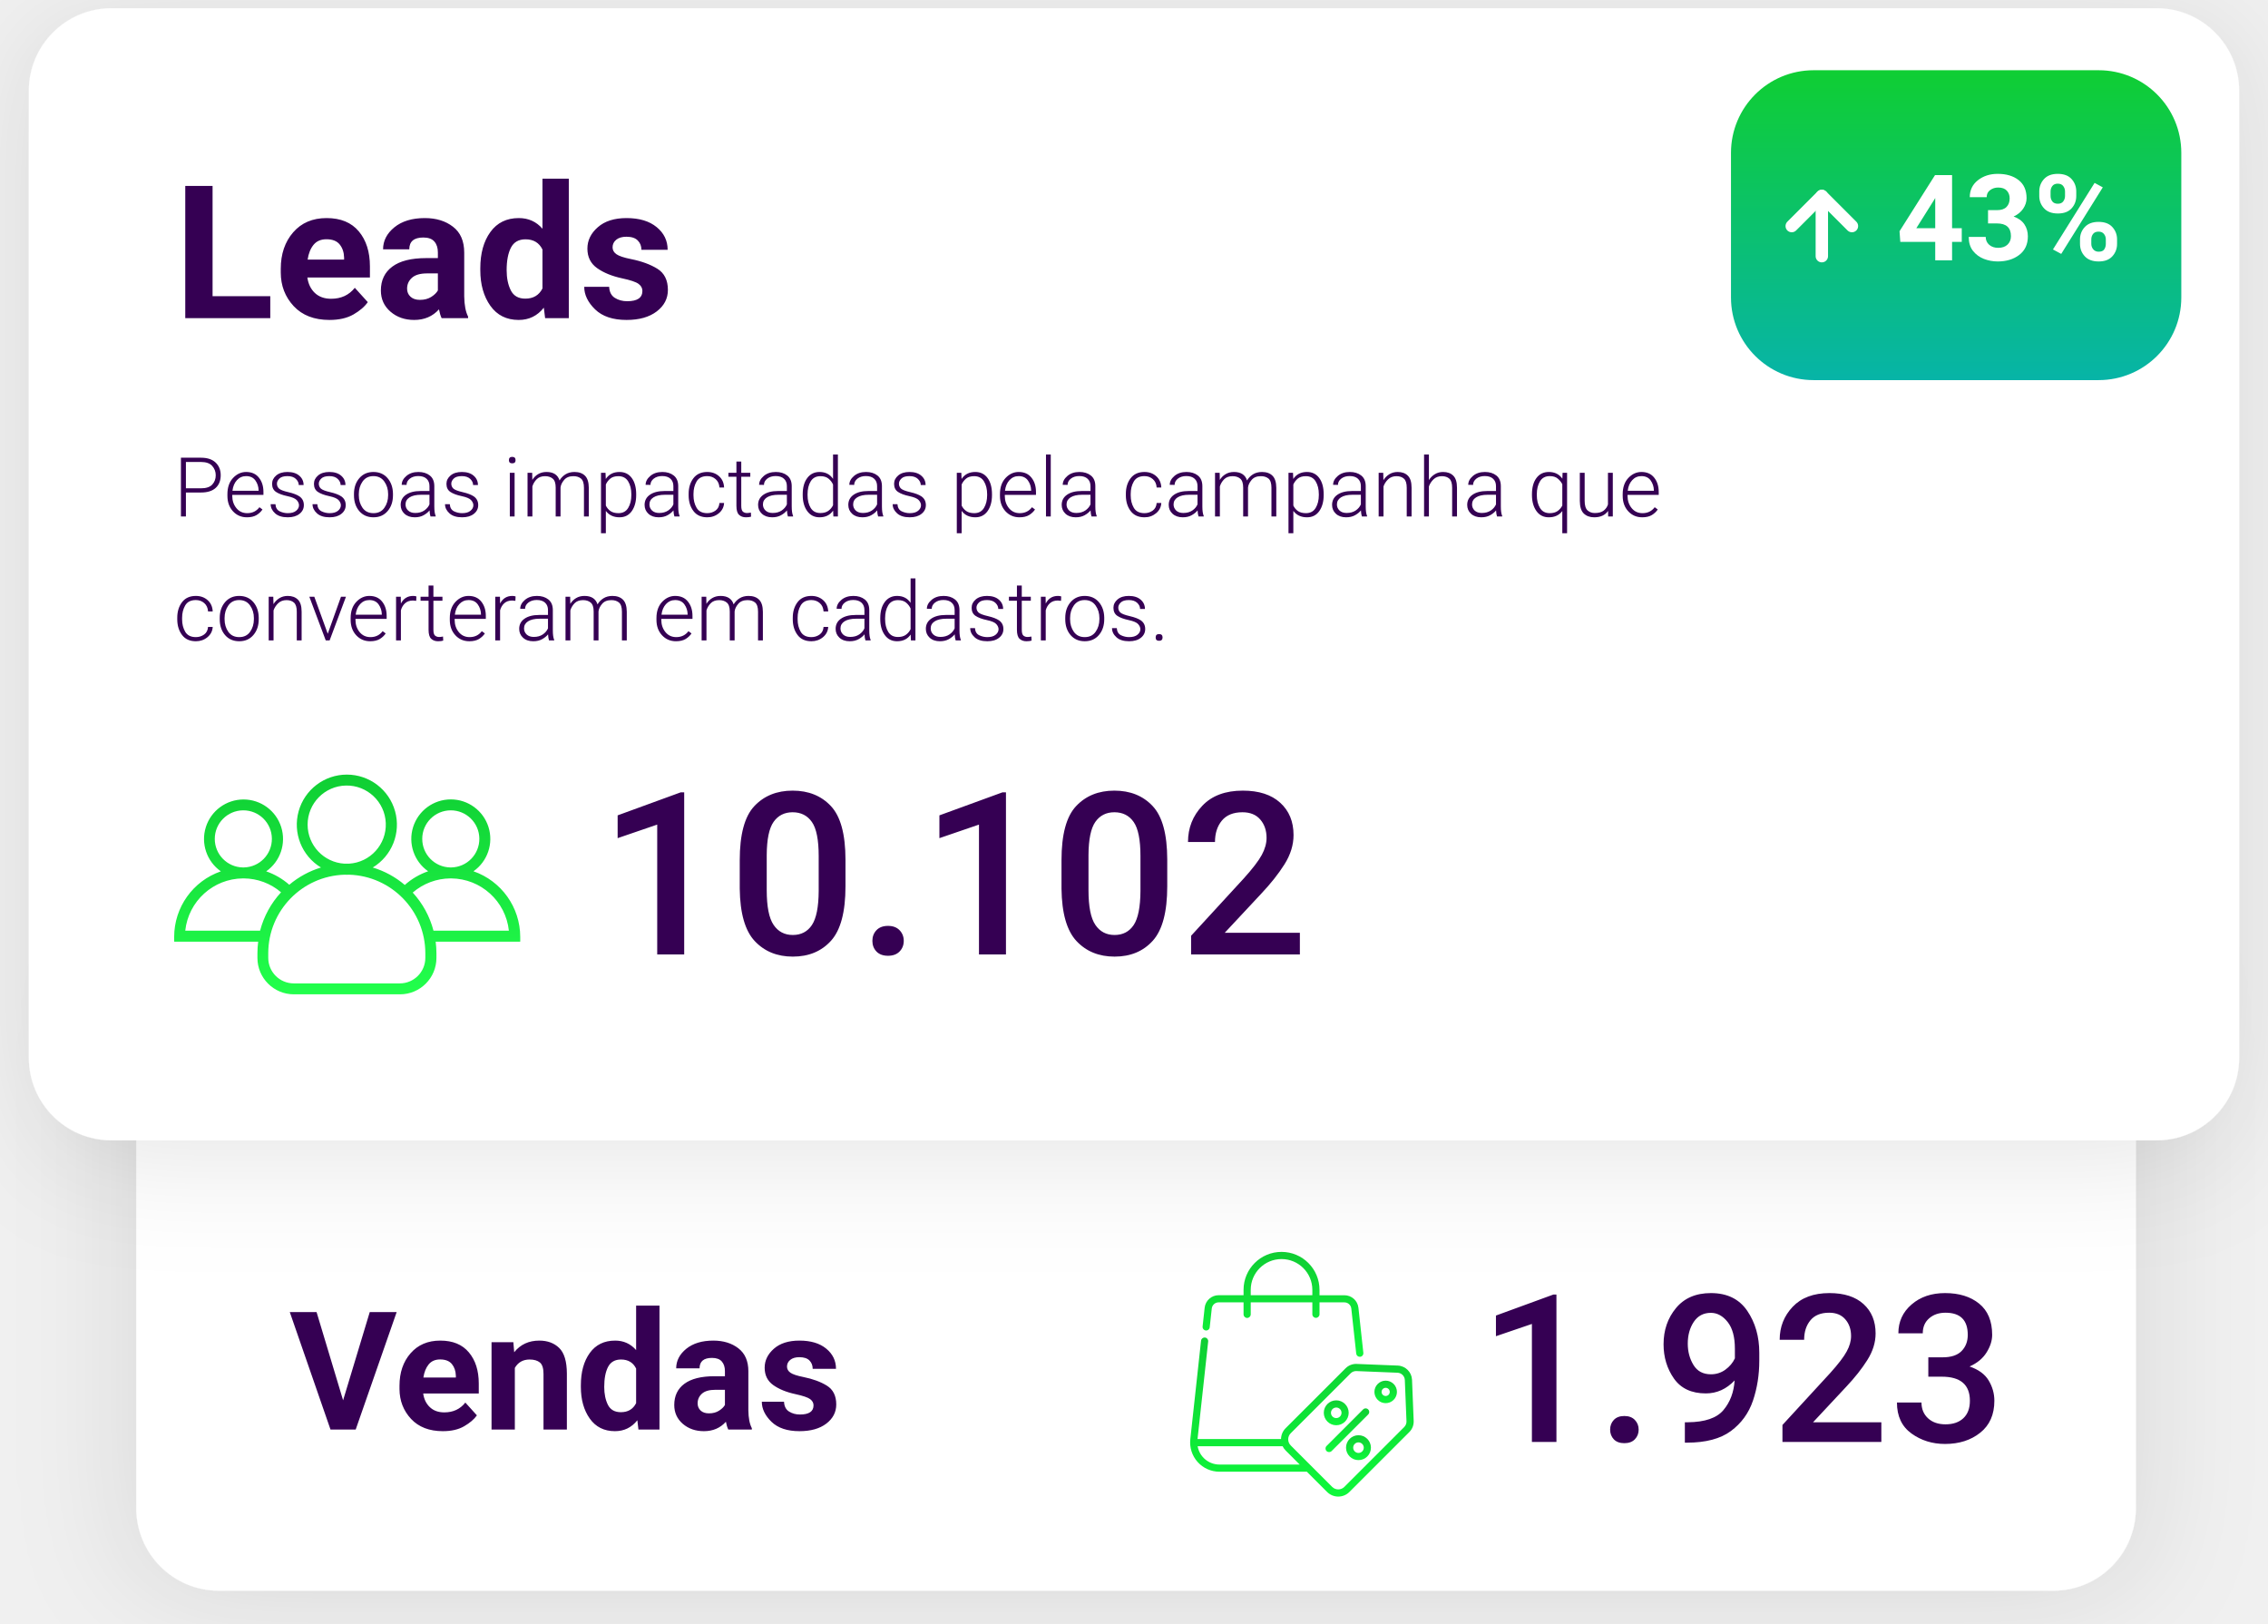
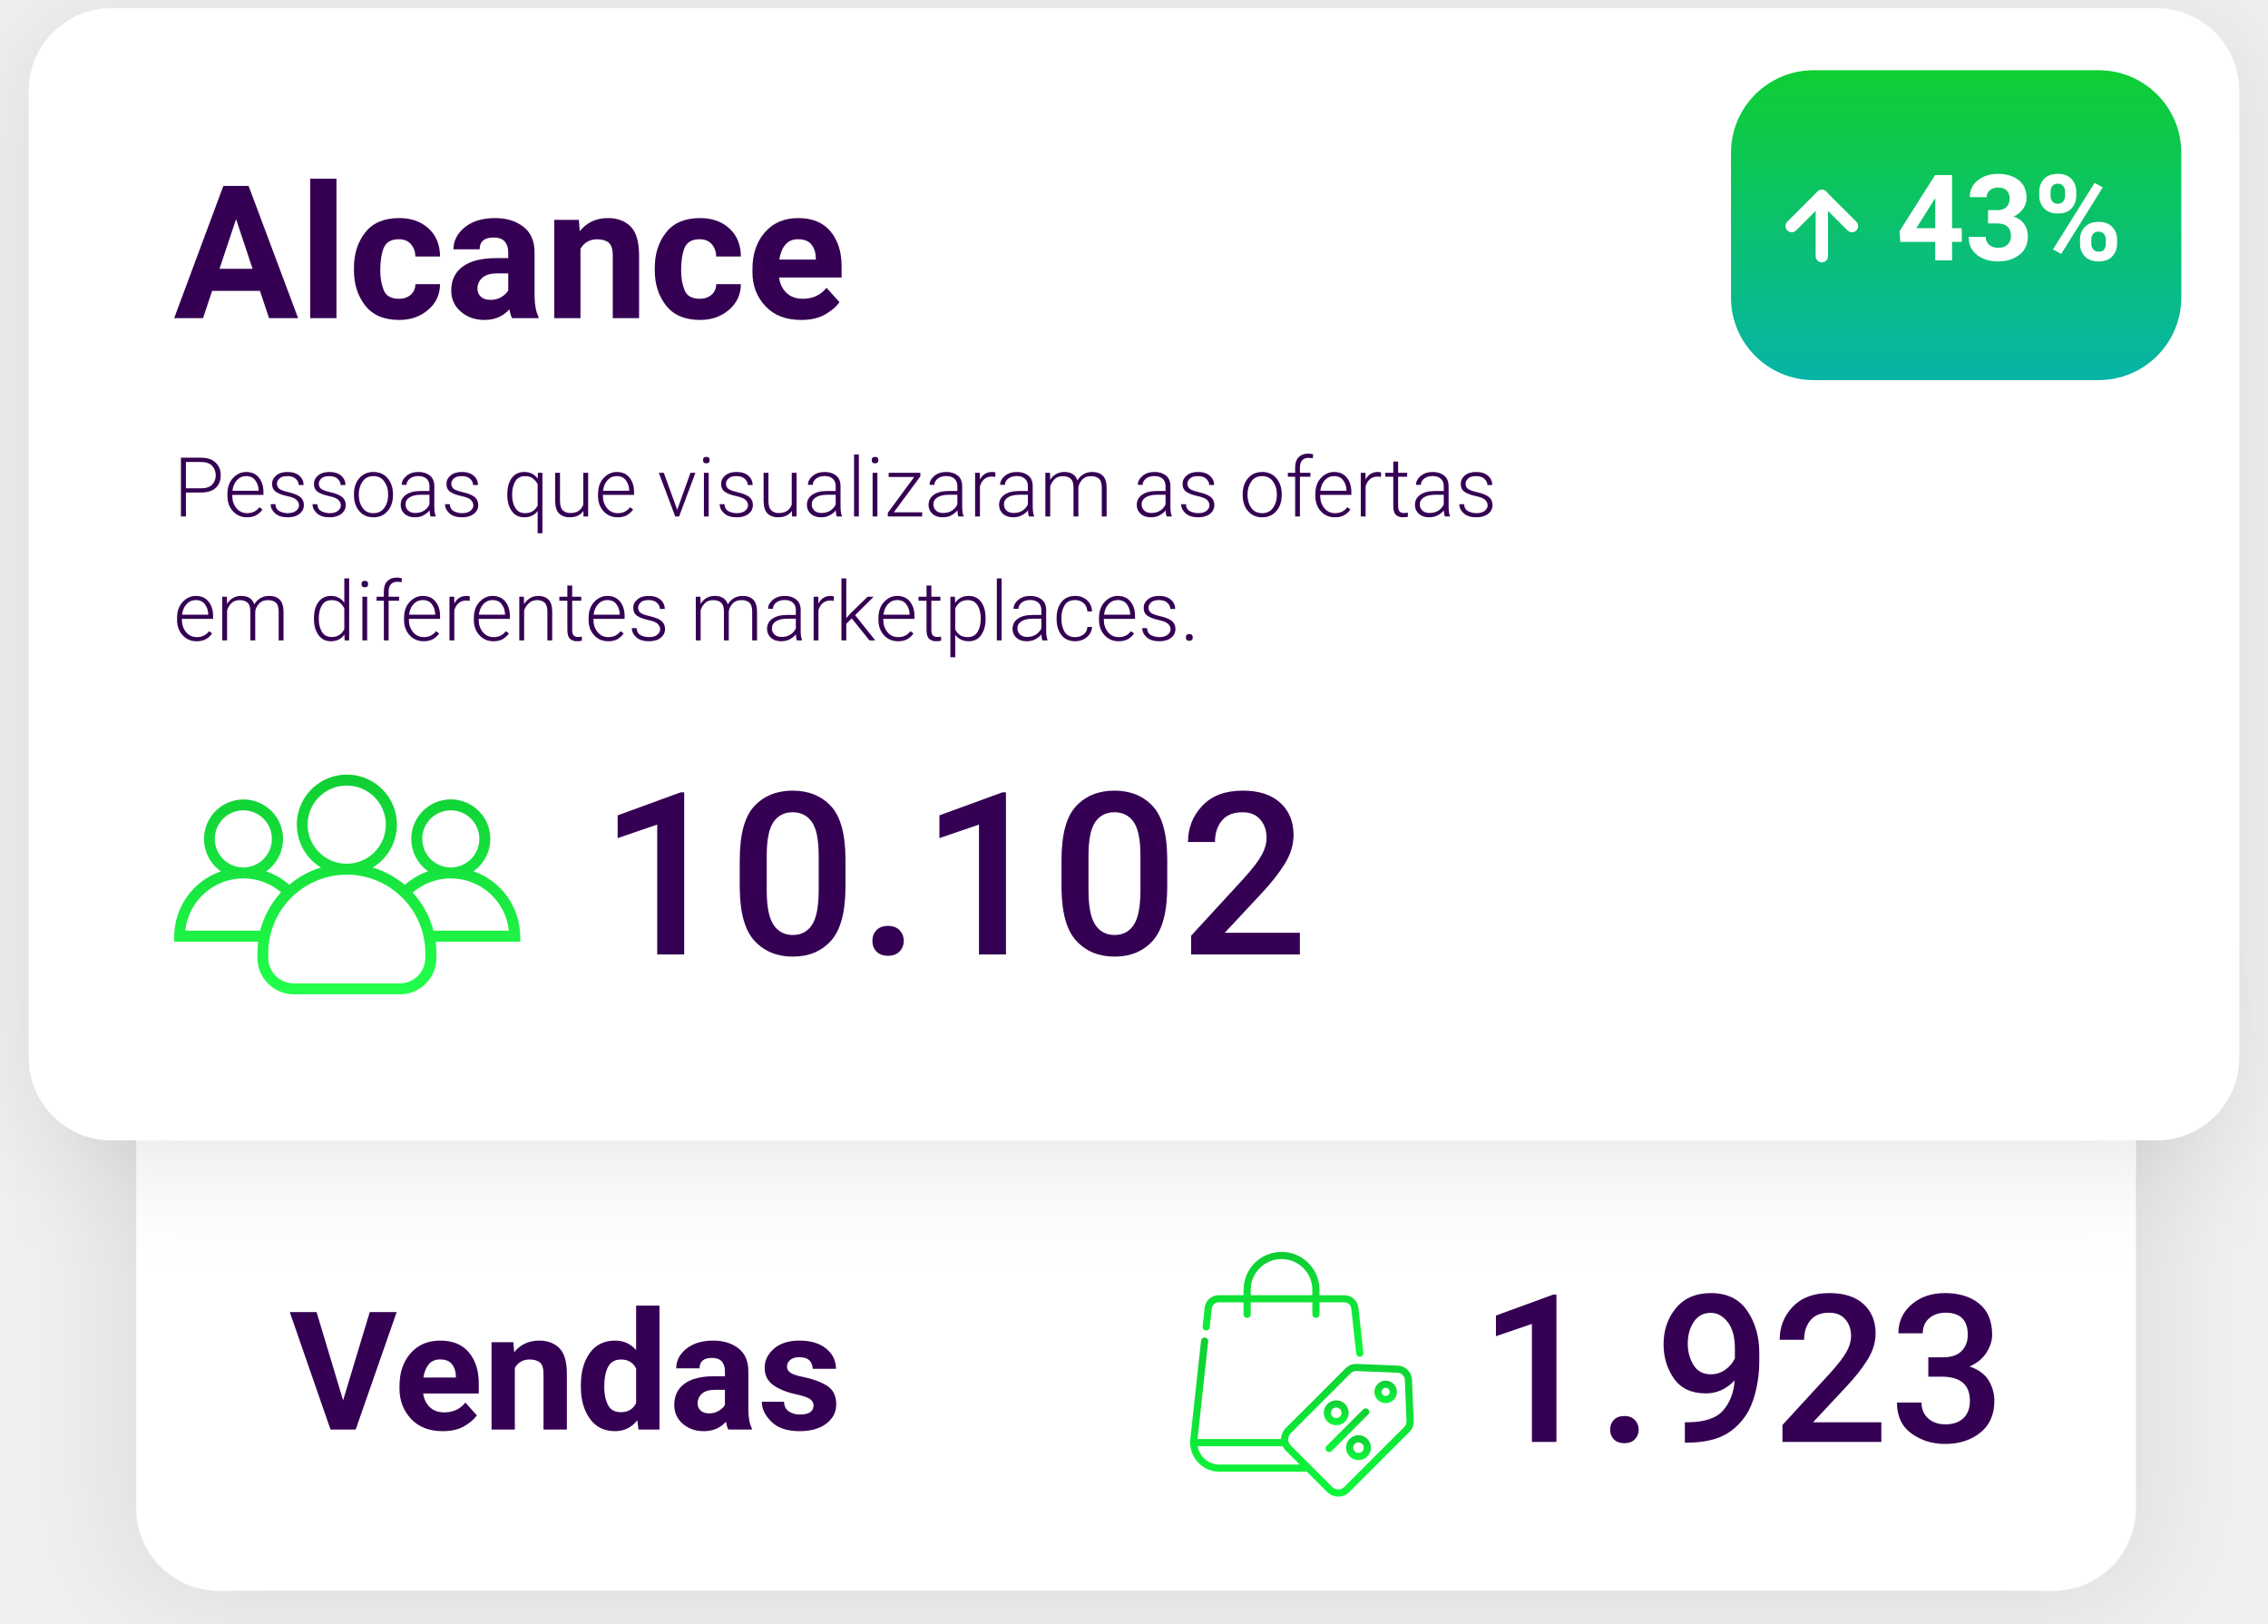
<svg xmlns="http://www.w3.org/2000/svg" width="535" height="383" viewBox="40 40 545 393">
  <defs>
    <filter id="Retângulo_5364" x="26" y="217" width="574" height="256" filterUnits="userSpaceOnUse">
      <feOffset dy="3" input="SourceAlpha" />
      <feGaussianBlur stdDeviation="15" result="blur" />
      <feFlood flood-opacity="0.11" />
      <feComposite operator="in" in2="blur" />
      <feComposite in="SourceGraphic" />
    </filter>
    <linearGradient id="linear-gradient" x1="0.5" x2="0.5" y2="1" gradientUnits="objectBoundingBox">
      <stop offset="0" stop-color="#0fce33" />
      <stop offset="1" stop-color="#0ef83b" />
    </linearGradient>
    <filter id="Retângulo_5362" x="0" y="0" width="625" height="364" filterUnits="userSpaceOnUse">
      <feOffset dy="3" input="SourceAlpha" />
      <feGaussianBlur stdDeviation="15" result="blur-2" />
      <feFlood flood-opacity="0.11" />
      <feComposite operator="in" in2="blur-2" />
      <feComposite in="SourceGraphic" />
    </filter>
    <linearGradient id="linear-gradient-7" x1="0.5" x2="0.5" y2="1" gradientUnits="objectBoundingBox">
      <stop offset="0" stop-color="#0fce33" />
      <stop offset="1" stop-color="#07b4a7" />
    </linearGradient>
    <linearGradient id="linear-gradient-8" x1="0.5" x2="0.5" y2="1" gradientUnits="objectBoundingBox">
      <stop offset="0" stop-color="#0fce33" />
      <stop offset="1" stop-color="#22ff4c" />
    </linearGradient>
  </defs>
  <g id="Grupo_2098" data-name="Grupo 2098" transform="translate(-1160 -313)">
    <g transform="matrix(1, 0, 0, 1, 1160, 313)" filter="url(#Retângulo_5364)">
      <rect id="Retângulo_5364-2" data-name="Retângulo 5364" width="484" height="166" rx="20" transform="translate(71 259)" fill="#fff" />
    </g>
    <text id="Vendas" transform="translate(1268 699)" fill="#350053" font-size="40" font-family="'Segoe UI', Roboto, Oxygen,     Ubuntu, Cantarell, Fira Sans, Droid Sans, 'Open Sans', 'Helvetica Neue', sans-serif" font-weight="700">
      <tspan x="0" y="0">Vendas</tspan>
    </text>
    <text id="_1.923" data-name="1.923" transform="translate(1556 702)" fill="#350053" font-size="50" font-family="'Segoe UI', Roboto, Oxygen,     Ubuntu, Cantarell, Fira Sans, Droid Sans, 'Open Sans', 'Helvetica Neue', sans-serif" font-weight="500">
      <tspan x="0" y="0">1.923</tspan>
    </text>
    <g id="Grupo_2097" data-name="Grupo 2097" transform="translate(1486.087 656)">
      <path id="Caminho_3535" data-name="Caminho 3535" d="M26.826,19.017a.867.867,0,0,0,.956-.769l.495-4.537a1.675,1.675,0,0,1,1.668-1.5h6.027v2.908a.867.867,0,1,0,1.735,0V12.217H52.622v2.908a.868.868,0,0,0,1.735,0V12.217h6.027a1.675,1.675,0,0,1,1.668,1.5l1.19,10.9a.867.867,0,0,0,.861.773c.031,0,.063,0,.095,0a.867.867,0,0,0,.769-.956l-1.19-10.9a3.408,3.408,0,0,0-3.392-3.042H54.356V9.192a9.192,9.192,0,0,0-18.385,0v1.289H29.945a3.408,3.408,0,0,0-3.392,3.042l-.495,4.537A.867.867,0,0,0,26.826,19.017ZM37.707,9.192a7.457,7.457,0,0,1,14.915,0v1.289H37.707Zm0,0" transform="translate(-23.04)" fill="url(#linear-gradient)" />
      <path id="Caminho_3536" data-name="Caminho 3536" d="M386.483,270.253a2.724,2.724,0,1,0,3.853,0A2.728,2.728,0,0,0,386.483,270.253Zm2.626,2.626a.99.99,0,1,1,0-1.4A.991.991,0,0,1,389.109,272.879Zm0,0" transform="translate(-341.078 -238.291)" fill="url(#linear-gradient)" />
      <path id="Caminho_3537" data-name="Caminho 3537" d="M54.109,199.359l-.4-9.969a3.6,3.6,0,0,0-3.431-3.431l-9.97-.4a3.587,3.587,0,0,0-2.676,1.045L23.12,201.109A3.808,3.808,0,0,0,22,203.742H1.792l2.576-23.615a.867.867,0,1,0-1.725-.188l-2.6,23.848a7.092,7.092,0,0,0,7.05,7.861H28.255l4.9,4.9a3.824,3.824,0,0,0,5.4,0l14.509-14.509A3.587,3.587,0,0,0,54.109,199.359ZM7.092,209.912a5.356,5.356,0,0,1-5.277-4.436H22.383a3.8,3.8,0,0,0,.736,1.035l3.4,3.4Zm44.745-9.1L37.328,215.317a2.088,2.088,0,0,1-2.949,0L24.346,205.285a2.088,2.088,0,0,1,0-2.949l14.51-14.509a1.849,1.849,0,0,1,1.3-.54h.074l9.969.4a1.854,1.854,0,0,1,1.768,1.767l.4,9.969A1.849,1.849,0,0,1,51.837,200.808Zm0,0" transform="translate(0 -158.443)" fill="url(#linear-gradient)" />
      <path id="Caminho_3538" data-name="Caminho 3538" d="M282.724,316.688a3.014,3.014,0,1,0-3.014-3.013A3.018,3.018,0,0,0,282.724,316.688Zm0-4.292a1.279,1.279,0,1,1-1.279,1.279A1.28,1.28,0,0,1,282.724,312.4Zm0,0" transform="translate(-247.359 -274.729)" fill="url(#linear-gradient)" />
      <path id="Caminho_3539" data-name="Caminho 3539" d="M329.26,383.625a3.014,3.014,0,1,0,3.014,3.014A3.017,3.017,0,0,0,329.26,383.625Zm0,4.292a1.279,1.279,0,1,1,1.279-1.279A1.28,1.28,0,0,1,329.26,387.917Zm0,0" transform="translate(-288.512 -339.255)" fill="url(#linear-gradient)" />
      <path id="Caminho_3540" data-name="Caminho 3540" d="M293.619,327.709a.867.867,0,0,0-1.227,0l-8.847,8.847a.867.867,0,1,0,1.227,1.227l8.847-8.847A.867.867,0,0,0,293.619,327.709Zm0,0" transform="translate(-250.525 -289.581)" fill="url(#linear-gradient)" />
    </g>
    <g id="Grupo_2094" data-name="Grupo 2094" transform="translate(1205 355)">
      <g transform="matrix(1, 0, 0, 1, -45, -42)" filter="url(#Retângulo_5362)">
        <rect id="Retângulo_5362-2" data-name="Retângulo 5362" width="535" height="274" rx="20" transform="translate(45 42)" fill="#fff" />
      </g>
      <rect id="Retângulo_5363" data-name="Retângulo 5363" width="109" height="75" rx="20" transform="translate(412 15)" fill="url(#linear-gradient-7)" />
      <text id="_43_" data-name="43%" transform="translate(452 61)" fill="#fff" font-size="29" font-family="'Segoe UI', Roboto, Oxygen,     Ubuntu, Cantarell, Fira Sans, Droid Sans, 'Open Sans', 'Helvetica Neue', sans-serif" font-weight="700">
        <tspan x="0" y="0">43%</tspan>
      </text>
      <g id="Icon_feather-arrow-up" data-name="Icon feather-arrow-up" transform="translate(426.704 45.431)">
        <path id="Caminho_3532" data-name="Caminho 3532" d="M18,22.071V7.5" transform="translate(-10.714 -7.5)" fill="none" stroke="#fff" stroke-linecap="round" stroke-linejoin="round" stroke-width="3" />
        <path id="Caminho_3533" data-name="Caminho 3533" d="M7.5,14.786,14.786,7.5l7.286,7.286" transform="translate(-7.5 -7.5)" fill="none" stroke="#fff" stroke-linecap="round" stroke-linejoin="round" stroke-width="3" />
      </g>
      <text id="Leads" transform="translate(35 75)" fill="#350053" font-size="45" font-family="'Segoe UI', Roboto, Oxygen,     Ubuntu, Cantarell, Fira Sans, Droid Sans, 'Open Sans', 'Helvetica Neue', sans-serif" font-weight="700">
-         <tspan x="0" y="0">Leads</tspan>
+         <tspan x="0" y="0">Alcance</tspan>
      </text>
      <text id="_10.102" data-name="10.102" transform="translate(138 229)" fill="#350053" font-size="55" font-family="'Segoe UI', Roboto, Oxygen,     Ubuntu, Cantarell, Fira Sans, Droid Sans, 'Open Sans', 'Helvetica Neue', sans-serif" font-weight="500">
        <tspan x="0" y="0">10.102</tspan>
      </text>
      <text id="Pessoas_impactadas_pela_campanha_que_converteram_em_cadastros." data-name="Pessoas impactadas pela campanha que  converteram em cadastros." transform="translate(35 105)" fill="#350053" font-size="20" font-family="'Segoe UI', Roboto, Oxygen,     Ubuntu, Cantarell, Fira Sans, Droid Sans, 'Open Sans', 'Helvetica Neue', sans-serif" font-weight="300">
-         <tspan x="0" y="18">Pessoas impactadas pela campanha que </tspan>
-         <tspan x="0" y="48">converteram em cadastros.</tspan>
+         <tspan x="0" y="18">Pessoas que visualizaram as ofertas </tspan>
+         <tspan x="0" y="48">em diferentes marketplaces.</tspan>
      </text>
      <g id="group" transform="translate(35.173 185.474)">
        <g id="Grupo_2092" data-name="Grupo 2092" transform="translate(0 0)">
          <path id="Caminho_3534" data-name="Caminho 3534" d="M72.446,115.653a9.563,9.563,0,1,0-10.972,0,16.57,16.57,0,0,0-5.652,3.315,21.441,21.441,0,0,0-7.757-4.226,12.116,12.116,0,1,0-12.53,0,21.62,21.62,0,0,0-7.674,4.177,16.7,16.7,0,0,0-5.586-3.249,9.563,9.563,0,1,0-10.972,0A16.787,16.787,0,0,0,0,131.531v1.094a.071.071,0,0,0,.066.066h20.27a22.292,22.292,0,0,0-.182,2.8v1.127a8.814,8.814,0,0,0,8.818,8.818h25.69a8.814,8.814,0,0,0,8.818-8.818v-1.127a22.29,22.29,0,0,0-.182-2.8H83.7a.071.071,0,0,0,.066-.066v-1.094A16.851,16.851,0,0,0,72.446,115.653Zm-12.4-7.84a6.911,6.911,0,1,1,7.044,6.911h-.265A6.9,6.9,0,0,1,60.049,107.813ZM32.3,104.366a9.464,9.464,0,1,1,10.011,9.447H41.22A9.478,9.478,0,0,1,32.3,104.366ZM9.829,107.813a6.911,6.911,0,1,1,7.044,6.911h-.265A6.912,6.912,0,0,1,9.829,107.813ZM20.8,130.023H2.685a14.162,14.162,0,0,1,13.956-12.646h.2a14.014,14.014,0,0,1,9.033,3.365A21.762,21.762,0,0,0,20.8,130.023Zm39.994,6.6a6.175,6.175,0,0,1-6.166,6.166H28.939a6.175,6.175,0,0,1-6.166-6.166v-1.127A19.039,19.039,0,0,1,41.22,116.482c.182.017.381.017.564.017s.381,0,.564-.017a19.039,19.039,0,0,1,18.447,19.011Zm1.972-6.6a21.7,21.7,0,0,0-5.022-9.215,14.082,14.082,0,0,1,9.116-3.431h.2a14.162,14.162,0,0,1,13.956,12.646Z" transform="translate(0 -92.25)" fill="url(#linear-gradient-8)" />
        </g>
      </g>
    </g>
  </g>
</svg>
